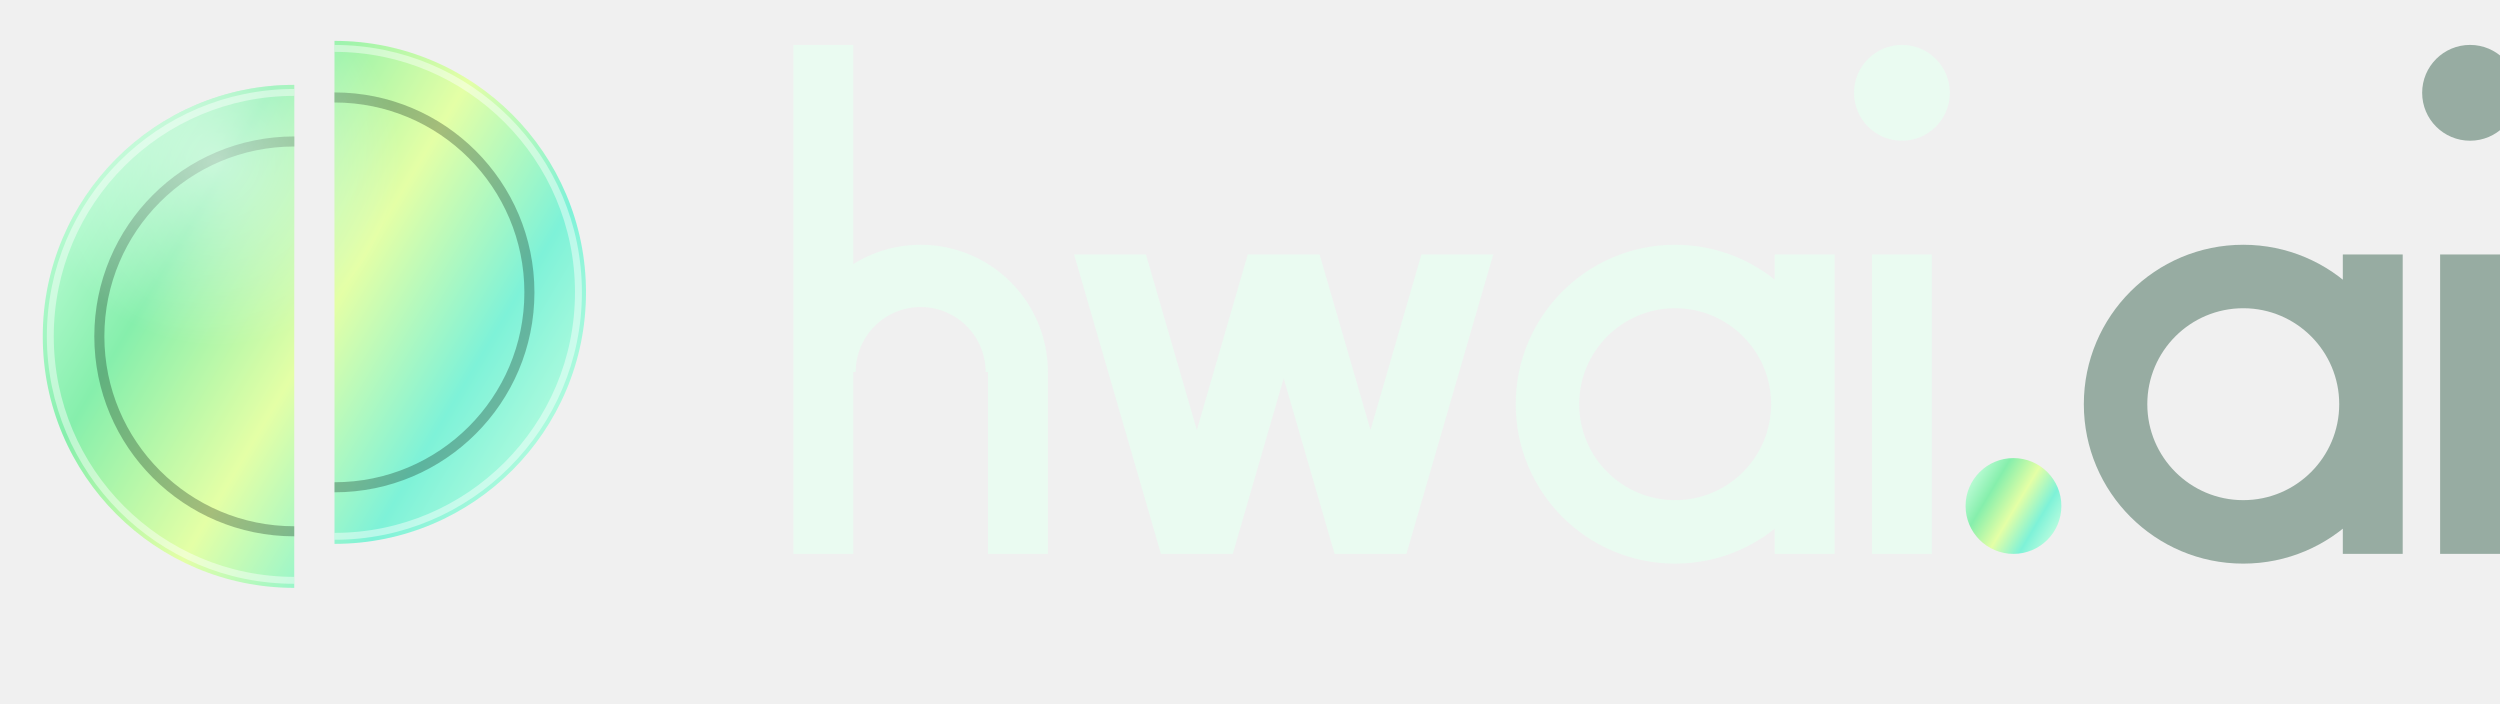
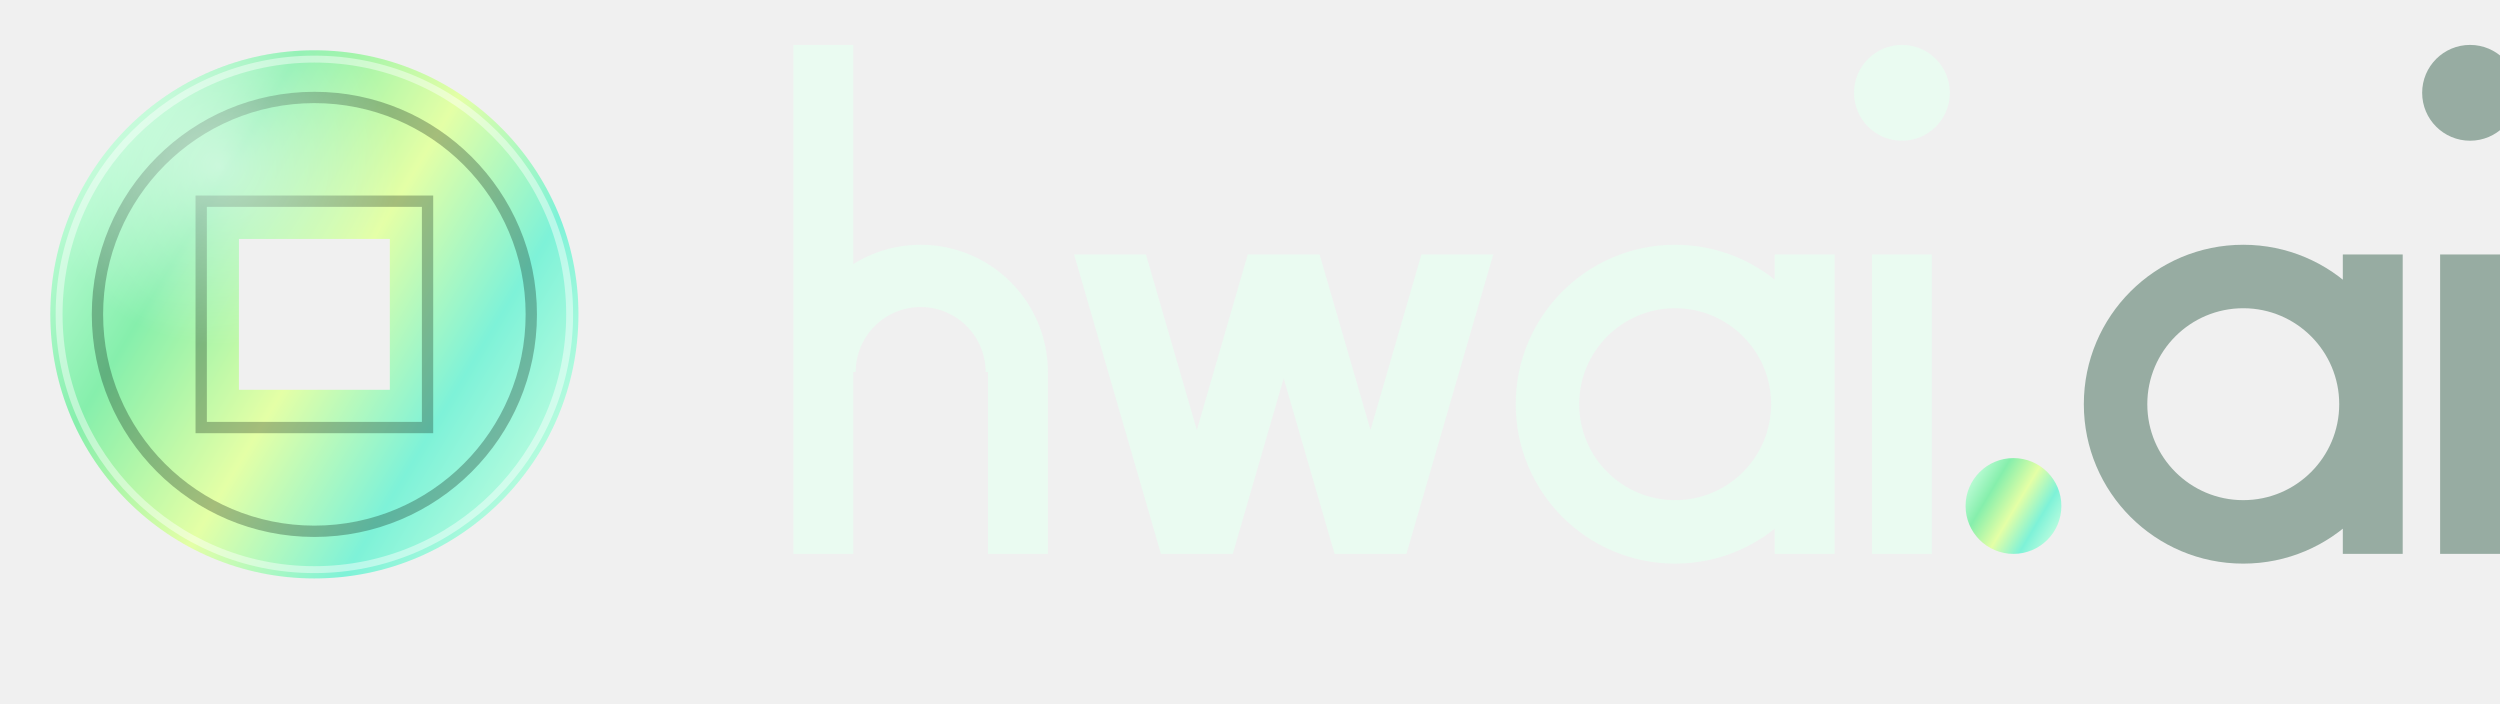
<svg xmlns="http://www.w3.org/2000/svg" viewBox="0 0 334 94" role="img" aria-label="hwai.ai">
  <defs>
    <linearGradient id="hwad-foil" x1="0" y1=".2" x2="1" y2=".8">
      <stop offset="0" stop-color="#C9FFE0" />
      <stop offset="0.26" stop-color="#86EFAC" />
      <stop offset="0.52" stop-color="#E4FFA6" />
      <stop offset="0.76" stop-color="#7EF2D8" />
      <stop offset="1" stop-color="#C9FFE0" />
    </linearGradient>
    <radialGradient id="hwad-sheen" cx=".32" cy=".22" r=".75">
      <stop offset="0" stop-color="#FFFFFF" stop-opacity=".55" />
      <stop offset=".45" stop-color="#FFFFFF" stop-opacity="0" />
    </radialGradient>
  </defs>
  <g transform="translate(0 -6)">
    <g transform="translate(0 6) scale(0.84)">
-       <path d="M46.8 13.5A40 40 0 0 0 46.8 93.5ZM53.2 6.5A40 40 0 0 1 53.2 86.5Z" fill="url(#hwad-foil)" />
-       <path d="M46.8 22.5A31 31 0 0 0 46.8 84.5M53.2 15.5A31 31 0 0 1 53.2 77.5" fill="none" stroke="#03140A" stroke-opacity=".28" stroke-width="1.6" />
-       <path d="M46.8 14.7A38.8 38.8 0 0 0 46.8 92.3M53.2 7.7A38.8 38.8 0 0 1 53.2 85.3" fill="none" stroke="#FFFFFF" stroke-opacity=".45" stroke-width="1.1" />
-       <path d="M46.8 13.5A40 40 0 0 0 46.8 93.5ZM53.2 6.5A40 40 0 0 1 53.2 86.5Z" fill="url(#hwad-sheen)" />
+       <path d="M8 50A42 42 0 1 1 92 50A42 42 0 1 1 8 50ZM38 62L62 62L62 38L38 38Z" fill="url(#hwad-foil)" />
+       <circle cx="50" cy="50" r="34.5" fill="none" stroke="#03140A" stroke-opacity=".28" stroke-width="1.8" />
+       <path d="M32 32L68 32L68 68L32 68Z" fill="none" stroke="#03140A" stroke-opacity=".28" stroke-width="1.8" />
+       <circle cx="50" cy="50" r="40.6" fill="none" stroke="#FFFFFF" stroke-opacity=".45" stroke-width="1.1" />
+       <path d="M8 50A42 42 0 1 1 92 50A42 42 0 1 1 8 50ZM38 62L62 62L62 38L38 38Z" fill="url(#hwad-sheen)" />
    </g>
    <g transform="translate(106 0)">
      <path fill="#EAFBF1" d="M0 12L8 12L8 80L0 80ZM0 55.7L0.009 55.144L0.036 54.588L0.082 54.034L0.145 53.481L0.227 52.931L0.327 52.383L0.444 51.84L0.579 51.3L0.732 50.765L0.902 50.236L1.09 49.712L1.294 49.194L1.515 48.684L1.753 48.181L2.007 47.686L2.278 47.2L2.564 46.723L2.865 46.255L3.182 45.798L3.513 45.351L3.859 44.915L4.219 44.491L4.592 44.079L4.979 43.679L5.379 43.292L5.791 42.919L6.215 42.559L6.651 42.213L7.098 41.882L7.555 41.565L8.023 41.264L8.5 40.978L8.986 40.707L9.481 40.453L9.984 40.215L10.494 39.994L11.012 39.79L11.536 39.602L12.065 39.432L12.6 39.279L13.14 39.144L13.683 39.027L14.231 38.927L14.781 38.845L15.334 38.782L15.888 38.736L16.444 38.709L17 38.7L17.556 38.709L18.112 38.736L18.666 38.782L19.219 38.845L19.769 38.927L20.317 39.027L20.86 39.144L21.4 39.279L21.935 39.432L22.464 39.602L22.988 39.79L23.506 39.994L24.016 40.215L24.519 40.453L25.014 40.707L25.5 40.978L25.977 41.264L26.445 41.565L26.902 41.882L27.349 42.213L27.785 42.559L28.209 42.919L28.621 43.292L29.021 43.679L29.408 44.079L29.781 44.491L30.141 44.915L30.487 45.351L30.818 45.798L31.135 46.255L31.436 46.723L31.722 47.2L31.993 47.686L32.247 48.181L32.485 48.684L32.706 49.194L32.91 49.712L33.098 50.236L33.268 50.765L33.421 51.3L33.556 51.84L33.673 52.383L33.773 52.931L33.855 53.481L33.918 54.034L33.964 54.588L33.991 55.144L34 55.7L25.68 55.7L25.675 55.416L25.661 55.132L25.638 54.849L25.606 54.567L25.564 54.286L25.513 54.007L25.453 53.729L25.384 53.453L25.306 53.18L25.219 52.91L25.124 52.642L25.019 52.378L24.906 52.118L24.785 51.861L24.655 51.608L24.517 51.36L24.371 51.116L24.217 50.878L24.056 50.644L23.886 50.416L23.71 50.193L23.526 49.977L23.335 49.766L23.138 49.562L22.934 49.365L22.723 49.174L22.507 48.99L22.284 48.814L22.056 48.644L21.822 48.483L21.584 48.329L21.34 48.183L21.092 48.045L20.839 47.915L20.582 47.794L20.322 47.681L20.058 47.576L19.79 47.481L19.52 47.394L19.247 47.316L18.971 47.247L18.693 47.187L18.414 47.136L18.133 47.094L17.851 47.062L17.568 47.039L17.284 47.025L17 47.02L16.716 47.025L16.432 47.039L16.149 47.062L15.867 47.094L15.586 47.136L15.307 47.187L15.029 47.247L14.753 47.316L14.48 47.394L14.21 47.481L13.942 47.576L13.678 47.681L13.418 47.794L13.161 47.915L12.908 48.045L12.66 48.183L12.416 48.329L12.178 48.483L11.944 48.644L11.716 48.814L11.493 48.99L11.277 49.174L11.066 49.365L10.862 49.562L10.665 49.766L10.474 49.977L10.29 50.193L10.114 50.416L9.944 50.644L9.783 50.878L9.629 51.116L9.483 51.36L9.345 51.608L9.215 51.861L9.094 52.118L8.981 52.378L8.876 52.642L8.781 52.91L8.694 53.18L8.616 53.453L8.547 53.729L8.487 54.007L8.436 54.286L8.394 54.567L8.362 54.849L8.339 55.132L8.325 55.416L8.32 55.7ZM26 55.7L34 55.7L34 80L26 80ZM37.5 40L47.1 40L58.7 80L49.1 80ZM60.7 40L70.3 40L58.7 80L49.1 80ZM60.7 40L70.3 40L81.9 80L72.3 80ZM83.9 40L93.5 40L81.9 80L72.3 80ZM96.5 60A21.3 21.3 0 1 1 139.1 60A21.3 21.3 0 1 1 96.5 60ZM104.98 60A12.82 12.82 0 1 0 130.62 60A12.82 12.82 0 1 0 104.98 60ZM131.1 40L139.1 40L139.1 80L131.1 80ZM144.1 40L152.1 40L152.1 80L144.1 80ZM141.7 18.4A6.4 6.4 0 1 1 154.5 18.4A6.4 6.4 0 1 1 141.7 18.4Z" />
      <path fill="#97ACA2" d="M172.4 60A21.3 21.3 0 1 1 215 60A21.3 21.3 0 1 1 172.4 60ZM180.88 60A12.82 12.82 0 1 0 206.52 60A12.82 12.82 0 1 0 180.88 60ZM207 40L215 40L215 80L207 80ZM220 40L228 40L228 80L220 80ZM217.6 18.4A6.4 6.4 0 1 1 230.4 18.4A6.4 6.4 0 1 1 217.6 18.4Z" />
      <circle cx="163" cy="73.6" r="6.4" fill="url(#hwad-foil)" />
    </g>
  </g>
</svg>
